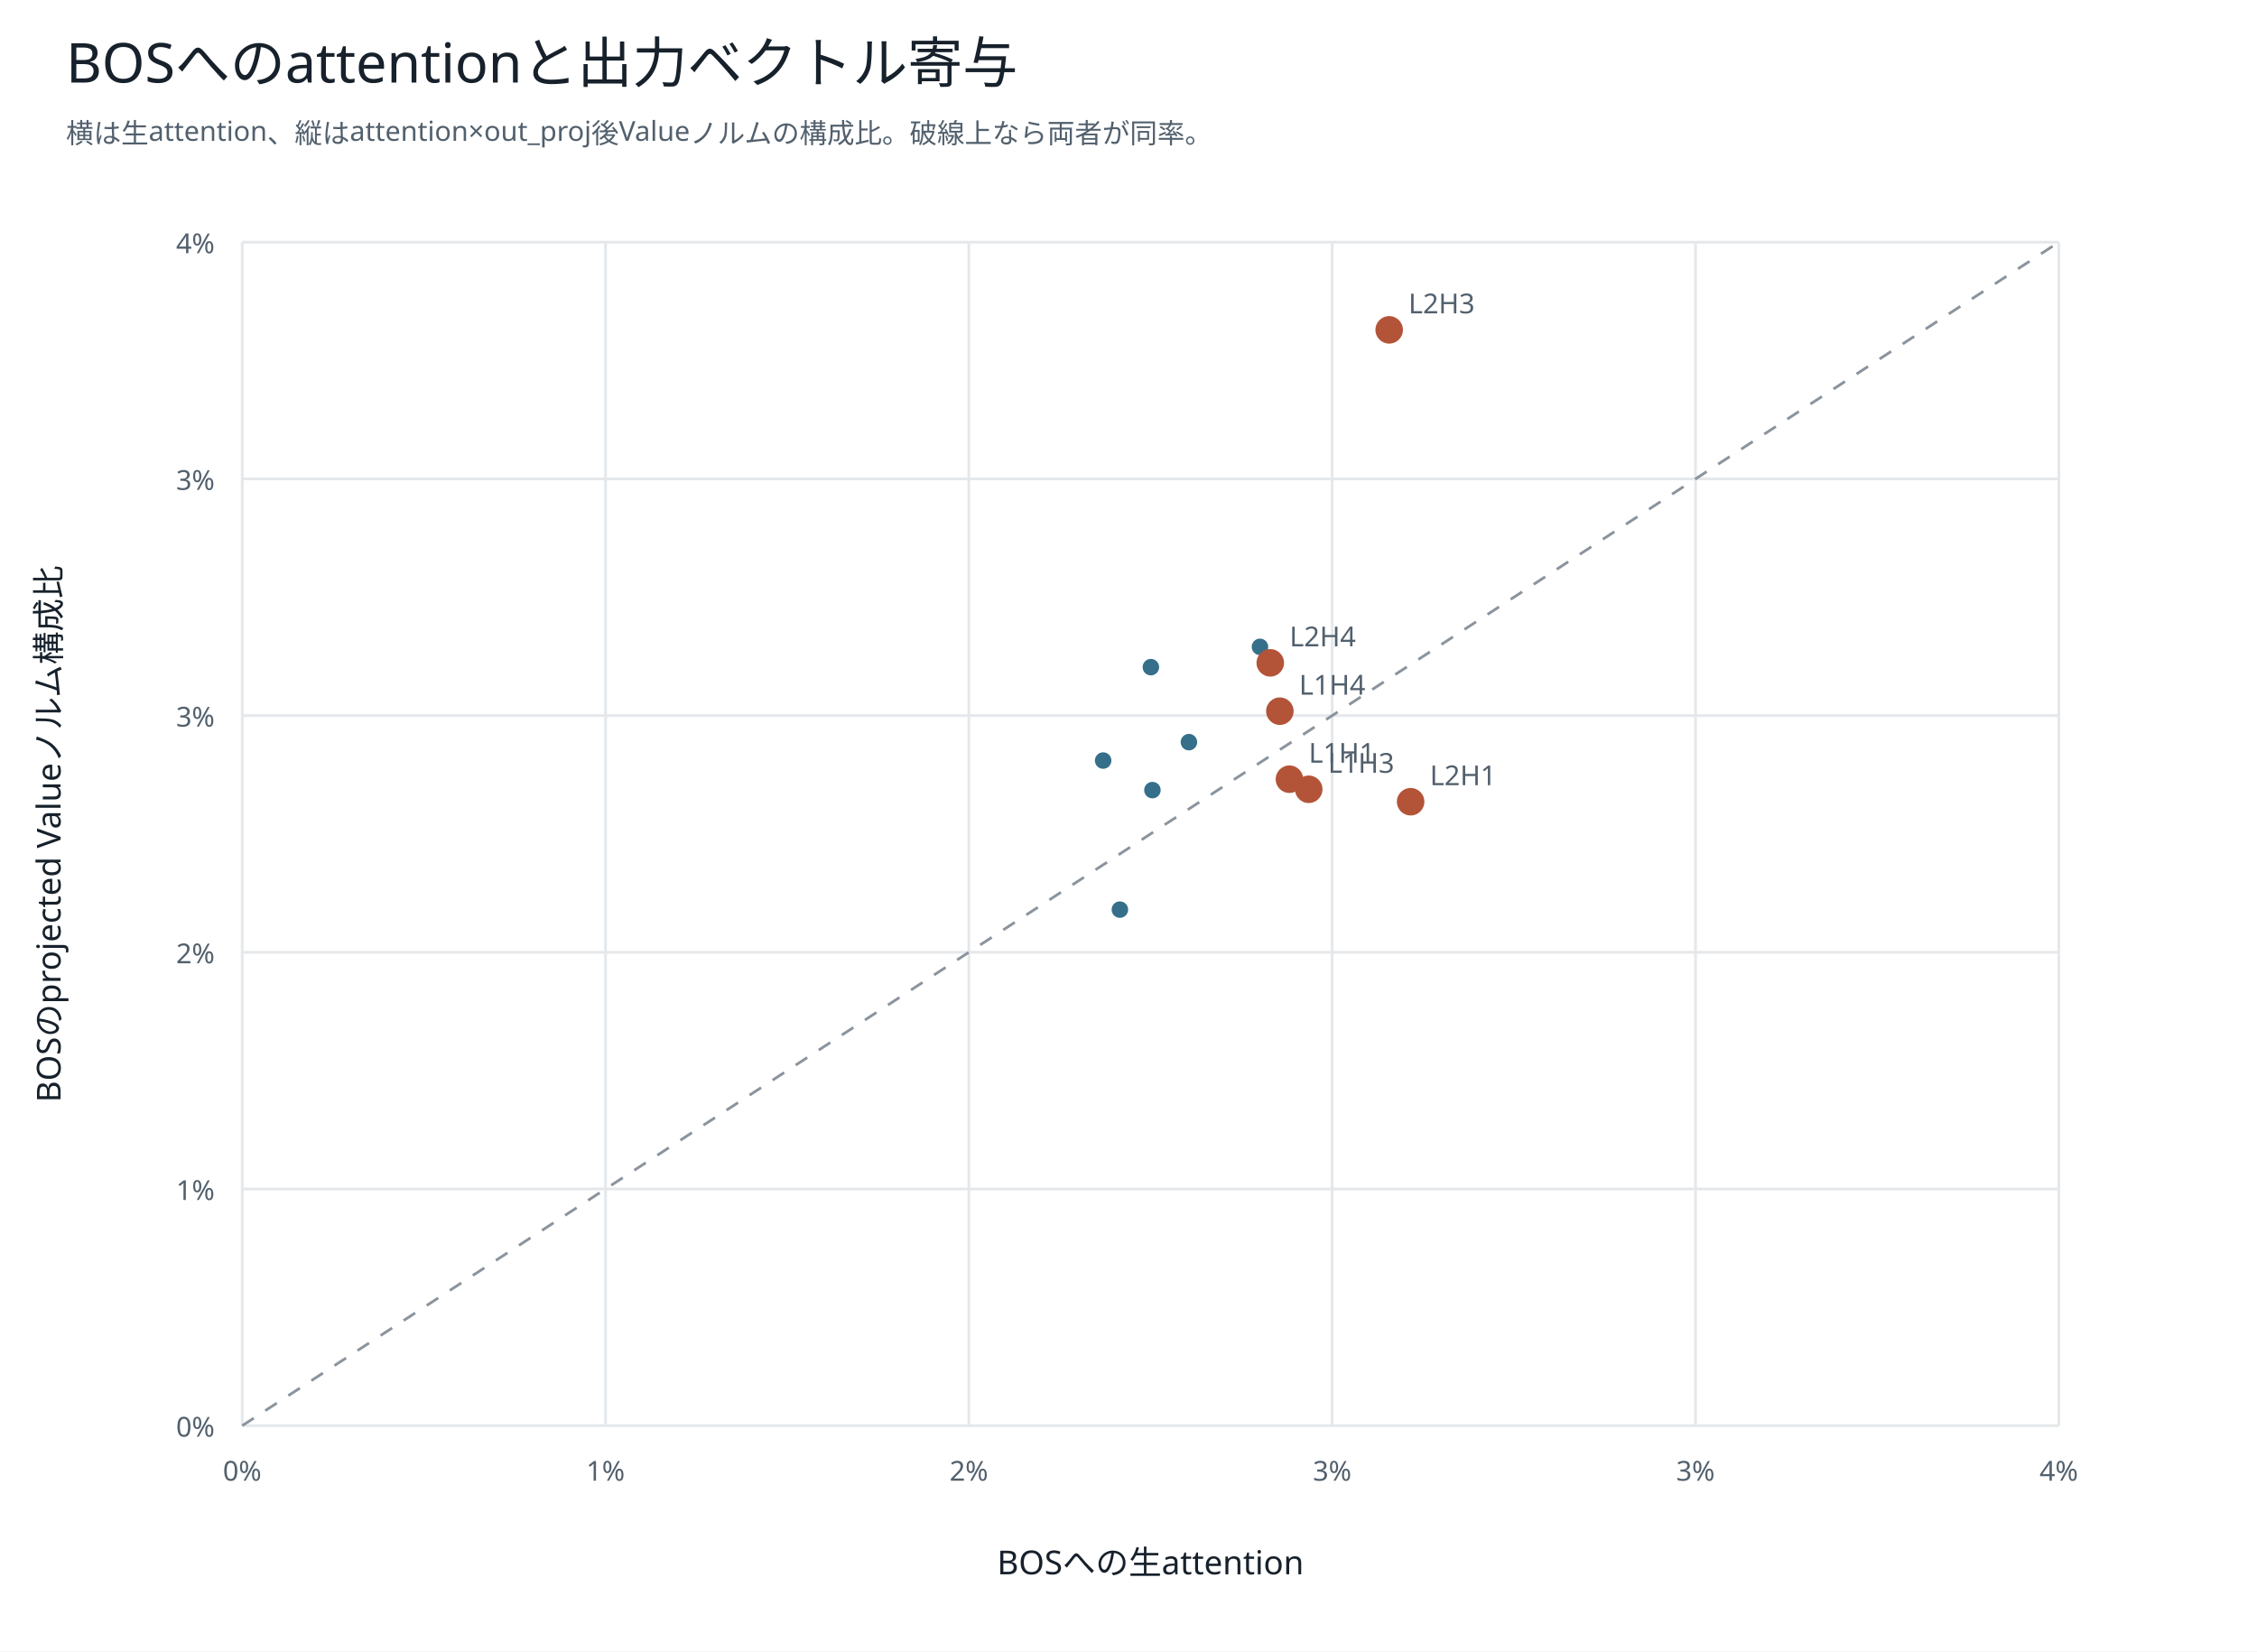
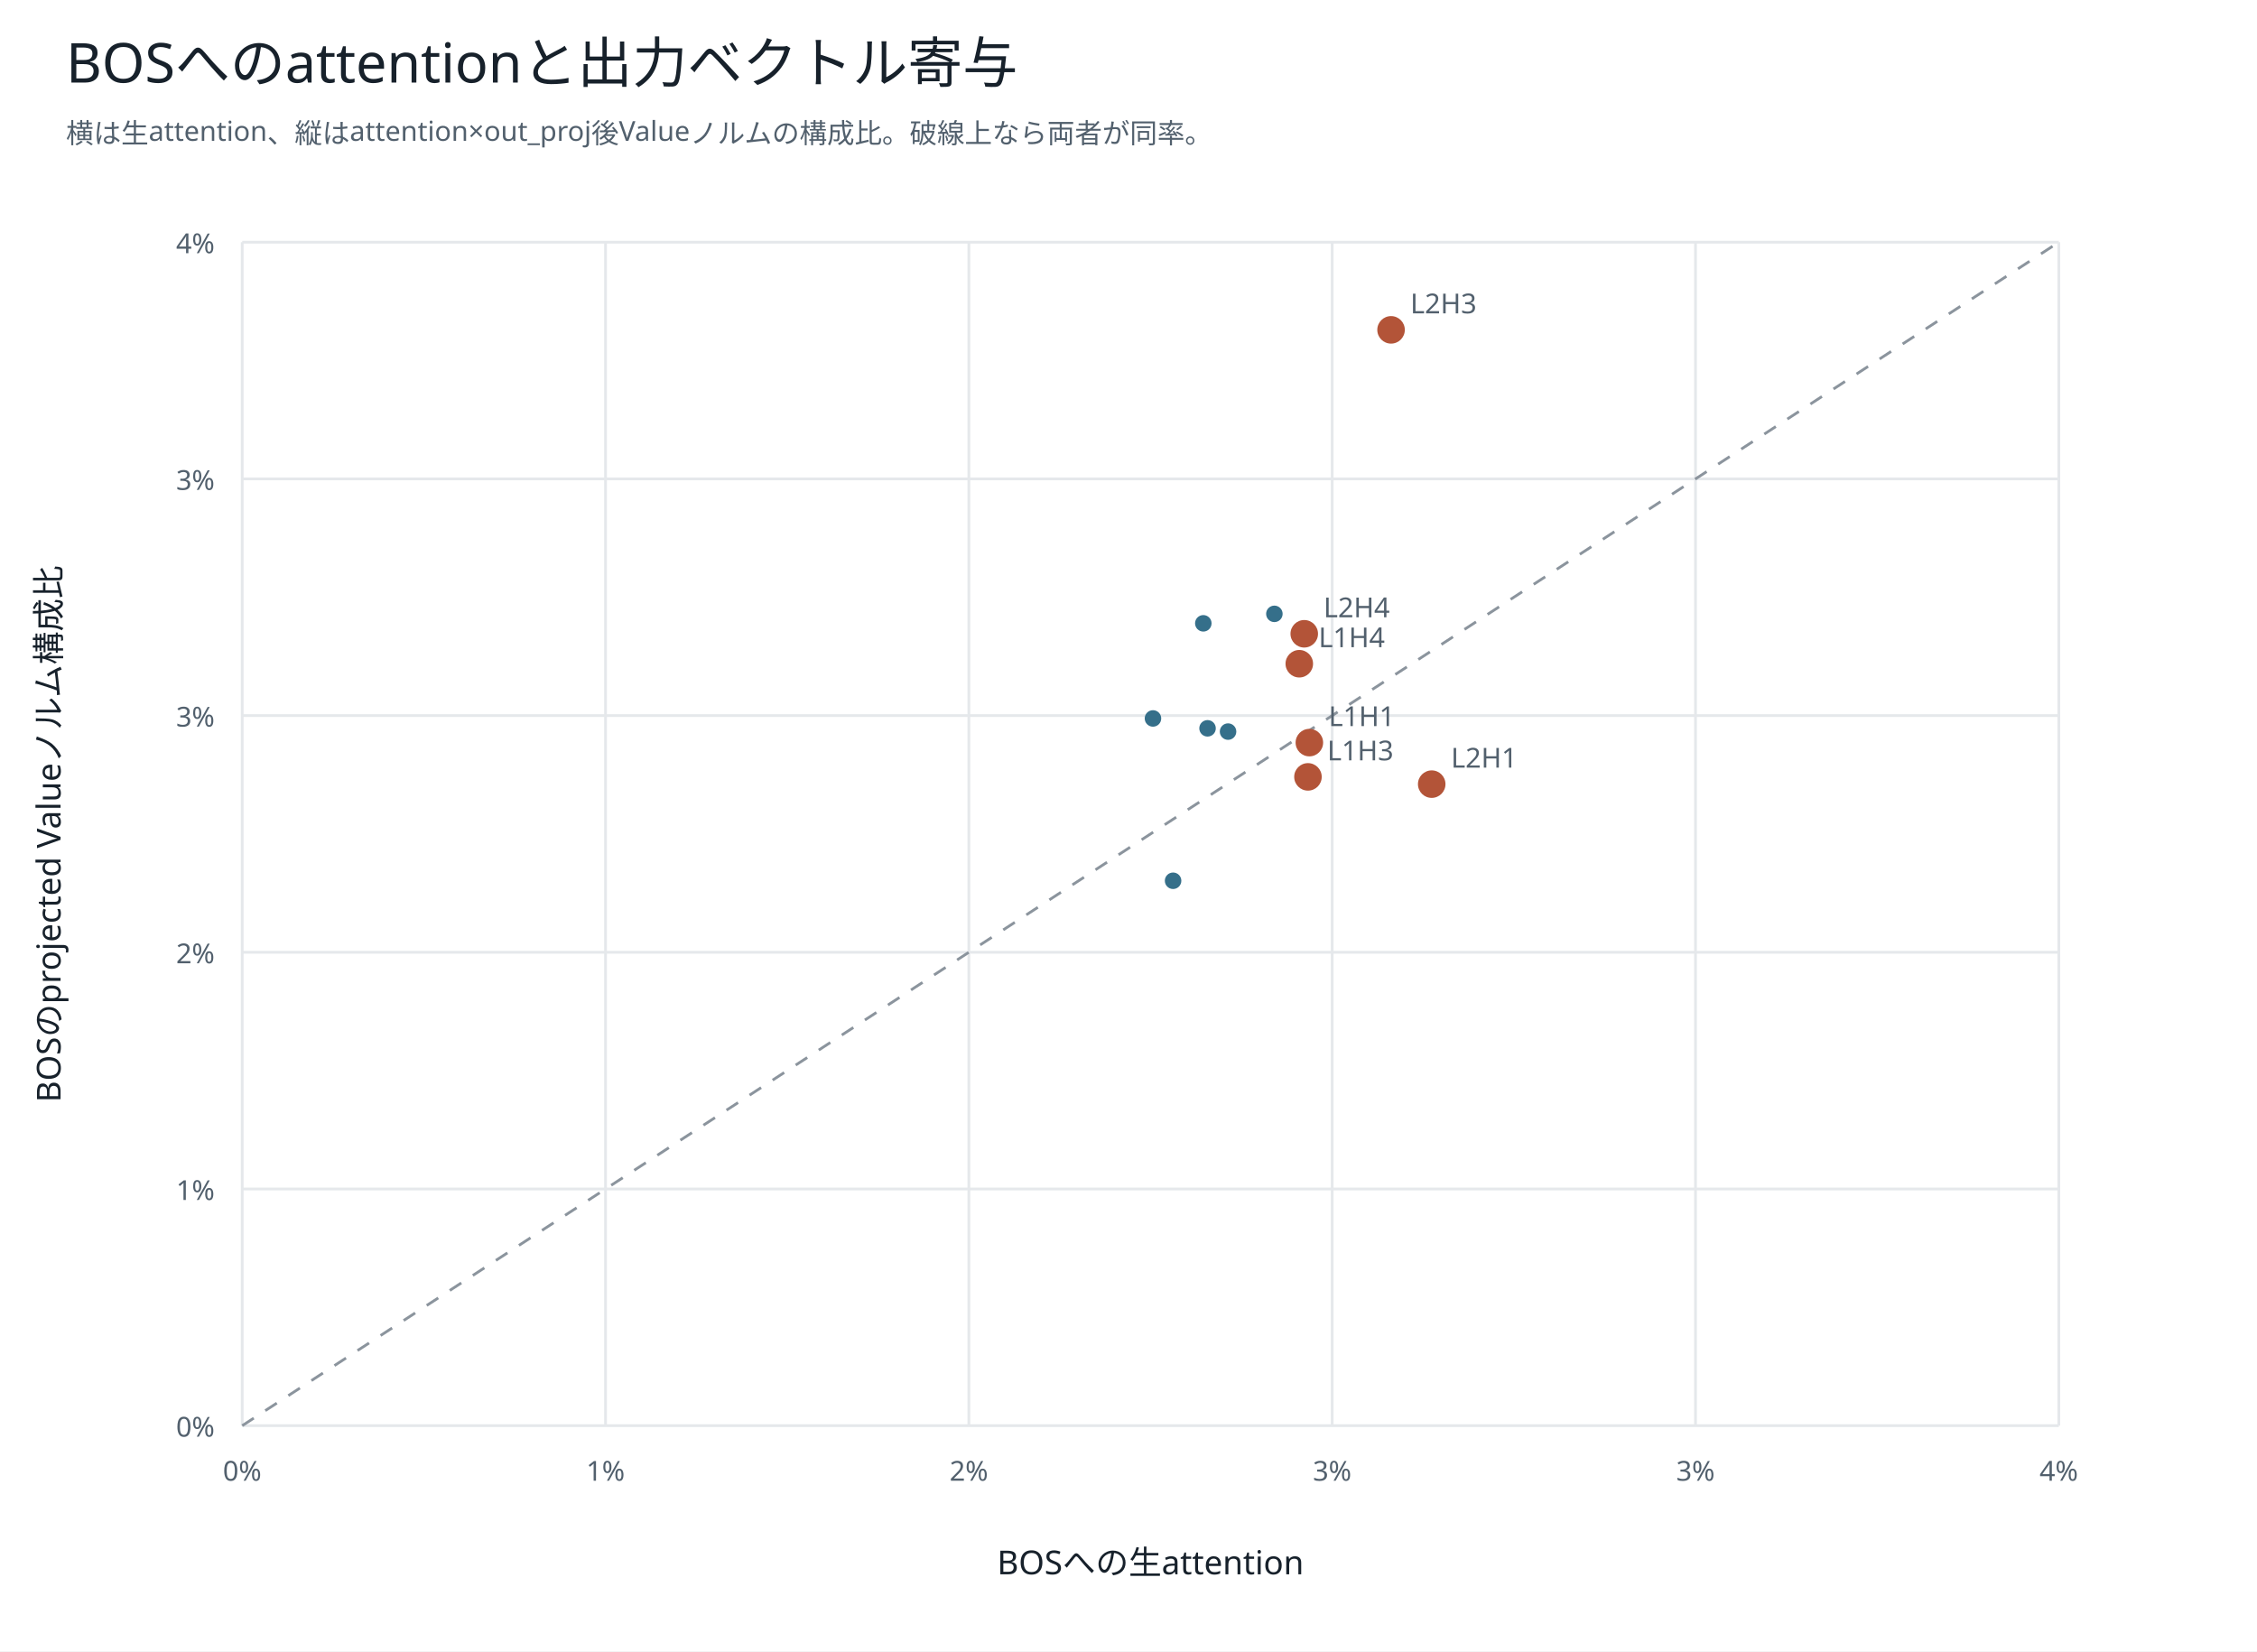
<svg xmlns="http://www.w3.org/2000/svg" width="820" height="600" viewBox="0 0 820 600" role="img">
  <rect width="100%" height="100%" fill="#fff" />
  <style>text{font-family:system-ui,sans-serif;fill:#17212b;font-size:12px}.small{font-size:10px;fill:#52606d}.title{font-size:20px;font-weight:500}.label{font-size:13px;font-weight:500}</style>
  <text x="24" y="30" class="title">BOSへのattentionと出力ベクトル寄与</text>
  <text x="24" y="52" class="small">横は生attention、縦はattention×out_proj後Valueノルムの構成比。破線上なら両者が同率。</text>
  <line x1="88.00" y1="88" x2="88.00" y2="518" stroke="#e5e8eb" />
  <line x1="88" y1="518.00" x2="748" y2="518.00" stroke="#e5e8eb" />
  <text x="88.00" y="538" text-anchor="middle" class="small">0%</text>
  <text x="78" y="522.00" text-anchor="end" class="small">0%</text>
  <line x1="220.00" y1="88" x2="220.00" y2="518" stroke="#e5e8eb" />
  <line x1="88" y1="432.00" x2="748" y2="432.00" stroke="#e5e8eb" />
  <text x="220.00" y="538" text-anchor="middle" class="small">1%</text>
  <text x="78" y="436.00" text-anchor="end" class="small">1%</text>
  <line x1="352.00" y1="88" x2="352.00" y2="518" stroke="#e5e8eb" />
  <line x1="88" y1="346.00" x2="748" y2="346.00" stroke="#e5e8eb" />
  <text x="352.00" y="538" text-anchor="middle" class="small">2%</text>
  <text x="78" y="350.00" text-anchor="end" class="small">2%</text>
  <line x1="484.00" y1="88" x2="484.00" y2="518" stroke="#e5e8eb" />
  <line x1="88" y1="260.00" x2="748" y2="260.00" stroke="#e5e8eb" />
  <text x="484.00" y="538" text-anchor="middle" class="small">3%</text>
  <text x="78" y="264.00" text-anchor="end" class="small">3%</text>
  <line x1="616.00" y1="88" x2="616.00" y2="518" stroke="#e5e8eb" />
  <line x1="88" y1="174.00" x2="748" y2="174.00" stroke="#e5e8eb" />
  <text x="616.00" y="538" text-anchor="middle" class="small">3%</text>
  <text x="78" y="178.00" text-anchor="end" class="small">3%</text>
  <line x1="748.00" y1="88" x2="748.00" y2="518" stroke="#e5e8eb" />
  <line x1="88" y1="88.00" x2="748" y2="88.00" stroke="#e5e8eb" />
  <text x="748.00" y="538" text-anchor="middle" class="small">4%</text>
  <text x="78" y="92.00" text-anchor="end" class="small">4%</text>
  <line x1="88" y1="518" x2="748" y2="88" stroke="#8b949d" stroke-dasharray="5 5" />
-   <circle cx="468.47" cy="283.12" r="5" fill="#b35438" />
-   <text x="475.47" y="277.12" class="small">L1H1</text>
-   <circle cx="457.76" cy="235.03" r="3" fill="#356f8a" />
-   <circle cx="475.48" cy="286.78" r="5" fill="#b35438" />
-   <text x="482.48" y="280.78" class="small">L1H3</text>
-   <circle cx="464.99" cy="258.40" r="5" fill="#b35438" />
-   <text x="471.99" y="252.40" class="small">L1H4</text>
-   <circle cx="512.50" cy="291.30" r="5" fill="#b35438" />
-   <text x="519.50" y="285.30" class="small">L2H1</text>
-   <circle cx="418.69" cy="287.08" r="3" fill="#356f8a" />
-   <circle cx="504.71" cy="119.85" r="5" fill="#b35438" />
-   <text x="511.71" y="113.85" class="small">L2H3</text>
-   <circle cx="461.51" cy="240.84" r="5" fill="#b35438" />
-   <text x="468.51" y="234.84" class="small">L2H4</text>
-   <circle cx="418.13" cy="242.40" r="3" fill="#356f8a" />
-   <circle cx="400.79" cy="276.34" r="3" fill="#356f8a" />
-   <circle cx="431.95" cy="269.65" r="3" fill="#356f8a" />
-   <circle cx="406.87" cy="330.50" r="3" fill="#356f8a" />
+   <circle cx="475.71" cy="269.82" r="5" fill="#b35438" />
+   <text x="482.71" y="263.82" class="small">L1H1</text>
+   <circle cx="463.00" cy="223.04" r="3" fill="#356f8a" />
+   <circle cx="475.20" cy="282.27" r="5" fill="#b35438" />
+   <text x="482.20" y="276.27" class="small">L1H3</text>
+   <circle cx="472.05" cy="241.16" r="5" fill="#b35438" />
+   <text x="479.05" y="235.16" class="small">L1H4</text>
+   <circle cx="520.16" cy="284.91" r="5" fill="#b35438" />
+   <text x="527.16" y="278.91" class="small">L2H1</text>
+   <circle cx="446.17" cy="265.82" r="3" fill="#356f8a" />
+   <circle cx="505.39" cy="119.85" r="5" fill="#b35438" />
+   <text x="512.39" y="113.85" class="small">L2H3</text>
+   <circle cx="473.85" cy="230.28" r="5" fill="#b35438" />
+   <text x="480.85" y="224.28" class="small">L2H4</text>
+   <circle cx="437.18" cy="226.48" r="3" fill="#356f8a" />
+   <circle cx="418.89" cy="261.04" r="3" fill="#356f8a" />
+   <circle cx="438.72" cy="264.63" r="3" fill="#356f8a" />
+   <circle cx="426.20" cy="320.02" r="3" fill="#356f8a" />
  <text x="418.0" y="572" text-anchor="middle">BOSへの生attention</text>
  <text x="22" y="303.0" text-anchor="middle" transform="rotate(-90 22 303.0)">BOSのprojected Valueノルム構成比</text>
</svg>
